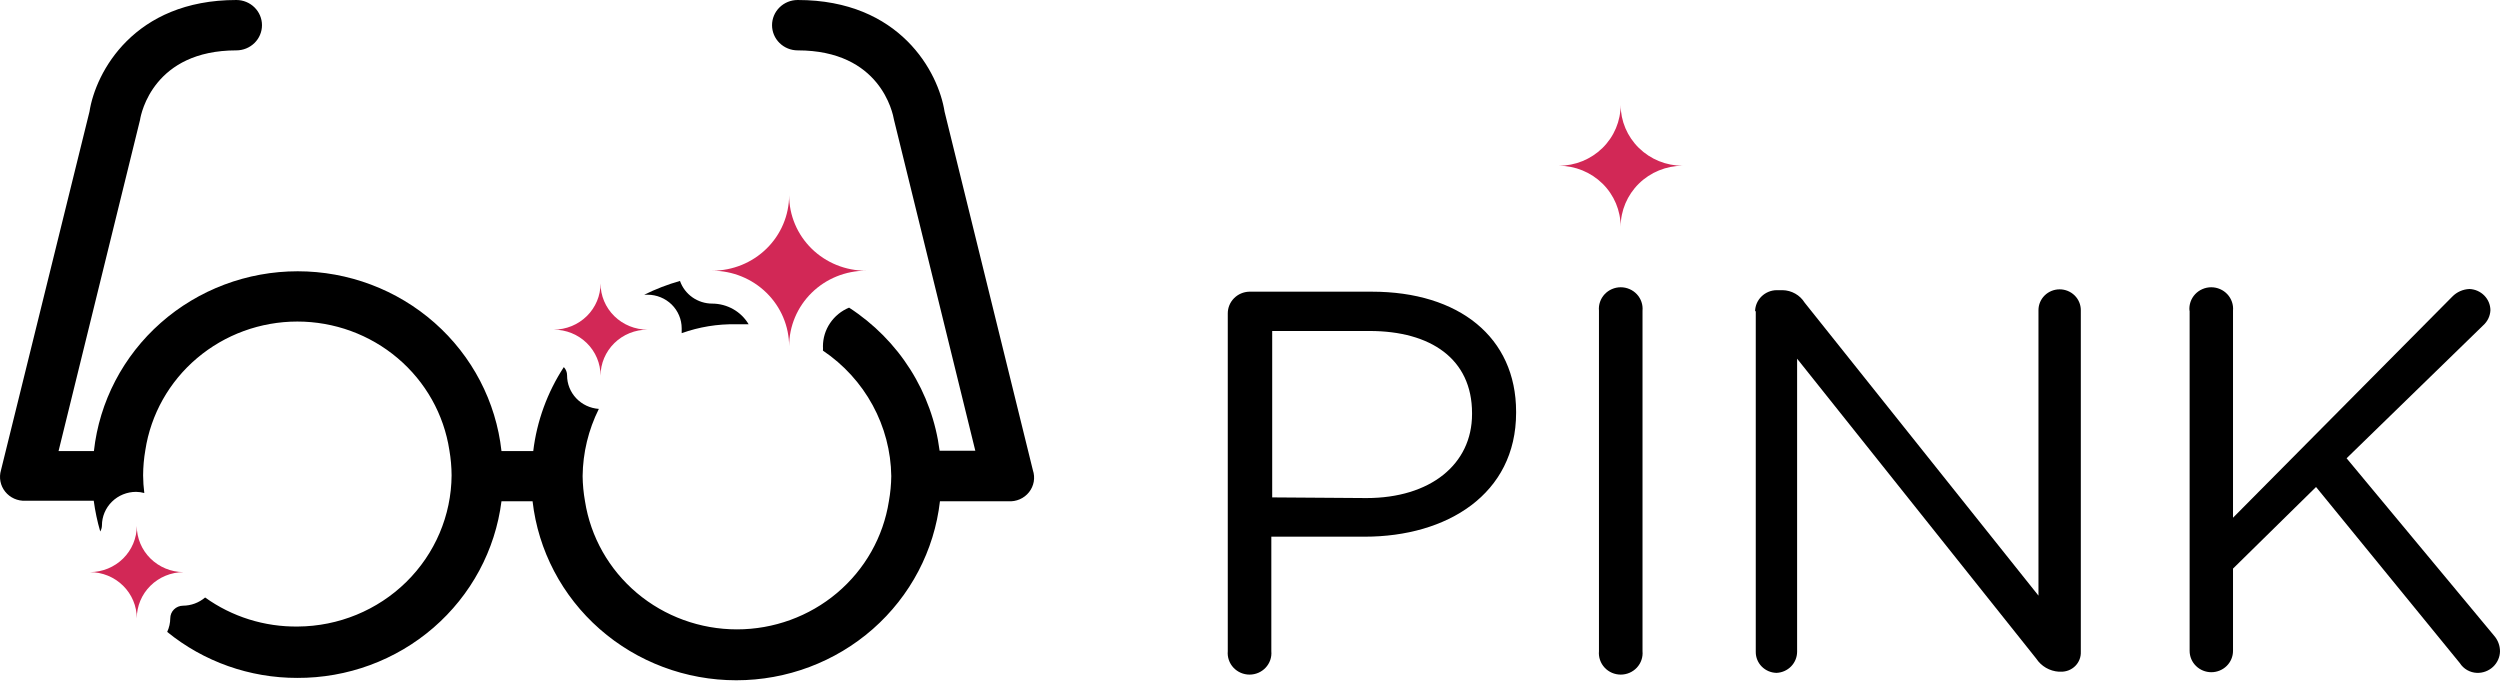
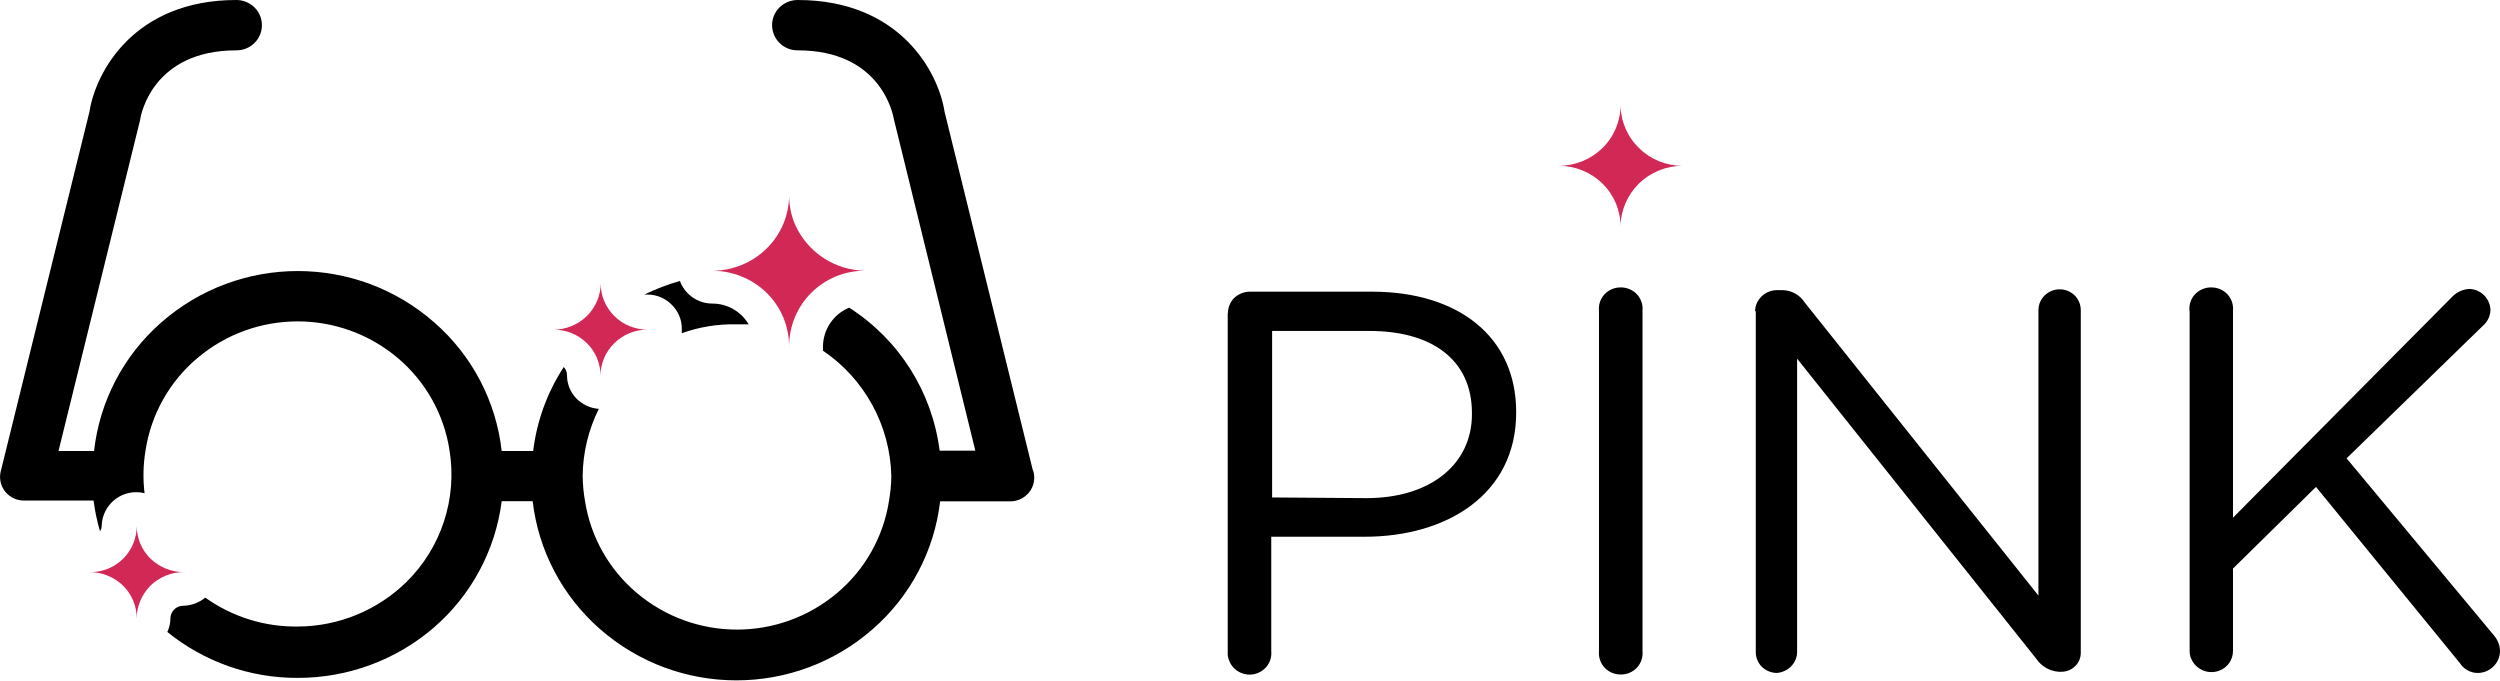
- <svg xmlns="http://www.w3.org/2000/svg" width="147" height="40" viewBox="0 0 147 40">
-   <path d="M72.193 18.425C72.193 18.092 72.326 17.773 72.562 17.535C72.799 17.297 73.12 17.159 73.459 17.151H80.67C85.783 17.151 89.147 19.827 89.147 24.211V24.27C89.147 29.069 85.07 31.557 80.248 31.557H74.754V38.291C74.77 38.466 74.749 38.642 74.692 38.808C74.634 38.974 74.543 39.127 74.422 39.256C74.302 39.386 74.155 39.489 73.992 39.56C73.829 39.63 73.652 39.667 73.474 39.667C73.295 39.667 73.119 39.63 72.956 39.56C72.793 39.489 72.646 39.386 72.525 39.256C72.405 39.127 72.313 38.974 72.256 38.808C72.199 38.642 72.177 38.466 72.193 38.291V18.425ZM80.349 29.286C84.095 29.286 86.556 27.311 86.556 24.349V24.29C86.556 21.111 84.135 19.462 80.53 19.462H74.805V29.247L80.349 29.286Z" />
-   <path d="M94.019 18.267C94.003 18.092 94.024 17.916 94.082 17.75C94.139 17.584 94.231 17.431 94.351 17.302C94.471 17.173 94.618 17.069 94.781 16.999C94.944 16.928 95.121 16.891 95.299 16.891C95.478 16.891 95.654 16.928 95.817 16.999C95.981 17.069 96.127 17.173 96.248 17.302C96.368 17.431 96.46 17.584 96.517 17.75C96.574 17.916 96.596 18.092 96.58 18.267V38.291C96.596 38.466 96.574 38.642 96.517 38.808C96.46 38.974 96.368 39.127 96.248 39.256C96.127 39.386 95.981 39.489 95.817 39.56C95.654 39.63 95.478 39.667 95.299 39.667C95.121 39.667 94.944 39.63 94.781 39.56C94.618 39.489 94.471 39.386 94.351 39.256C94.231 39.127 94.139 38.974 94.082 38.808C94.024 38.642 94.003 38.466 94.019 38.291V18.267Z" />
-   <path d="M103.199 18.297C103.206 17.97 103.343 17.659 103.579 17.429C103.815 17.199 104.132 17.067 104.464 17.062H104.816C105.077 17.067 105.332 17.137 105.559 17.265C105.785 17.392 105.975 17.574 106.111 17.793L119.862 35.023V18.237C119.862 17.913 119.993 17.601 120.226 17.372C120.46 17.142 120.777 17.013 121.107 17.013C121.437 17.013 121.754 17.142 121.988 17.372C122.221 17.601 122.352 17.913 122.352 18.237V38.331C122.358 38.484 122.332 38.636 122.275 38.778C122.219 38.921 122.134 39.051 122.025 39.16C121.916 39.269 121.785 39.355 121.641 39.413C121.497 39.47 121.343 39.499 121.187 39.496H121.057C120.79 39.478 120.531 39.399 120.301 39.265C120.071 39.131 119.876 38.947 119.731 38.726L105.67 21.091V38.331C105.667 38.649 105.541 38.954 105.317 39.184C105.093 39.413 104.788 39.55 104.464 39.565C104.136 39.56 103.823 39.427 103.593 39.196C103.363 38.965 103.236 38.654 103.239 38.331V18.297H103.199Z" />
-   <path d="M128.74 18.267C128.724 18.092 128.746 17.916 128.803 17.75C128.86 17.584 128.952 17.431 129.072 17.302C129.193 17.173 129.339 17.069 129.503 16.999C129.666 16.928 129.842 16.891 130.021 16.891C130.199 16.891 130.376 16.928 130.539 16.999C130.702 17.069 130.849 17.173 130.969 17.302C131.09 17.431 131.181 17.584 131.238 17.75C131.296 17.916 131.317 18.092 131.301 18.267V30.442L144.198 17.438C144.462 17.168 144.822 17.009 145.202 16.993C145.531 17.006 145.842 17.142 146.072 17.373C146.302 17.605 146.433 17.914 146.437 18.237C146.43 18.405 146.389 18.571 146.317 18.723C146.245 18.876 146.142 19.012 146.016 19.126L137.98 26.946L146.648 37.373C146.875 37.631 147 37.96 147 38.301C146.996 38.472 146.958 38.64 146.887 38.796C146.817 38.953 146.716 39.093 146.59 39.211C146.464 39.328 146.315 39.42 146.153 39.481C145.991 39.542 145.818 39.57 145.644 39.565C145.442 39.557 145.245 39.501 145.07 39.401C144.895 39.301 144.747 39.161 144.64 38.992L136.183 28.635L131.301 33.433V38.272C131.301 38.436 131.268 38.599 131.204 38.752C131.14 38.904 131.046 39.042 130.928 39.158C130.809 39.275 130.669 39.367 130.514 39.43C130.359 39.493 130.193 39.526 130.026 39.526C129.858 39.526 129.692 39.493 129.538 39.43C129.383 39.367 129.242 39.275 129.124 39.158C129.005 39.042 128.911 38.904 128.847 38.752C128.783 38.599 128.75 38.436 128.75 38.272V18.267H128.74Z" />
-   <path d="M98.94 9.746C97.975 9.746 97.049 9.369 96.365 8.699C95.682 8.029 95.297 7.12 95.294 6.171C95.294 7.119 94.911 8.028 94.229 8.699C93.547 9.369 92.623 9.746 91.658 9.746C92.623 9.748 93.548 10.127 94.23 10.799C94.911 11.471 95.294 12.381 95.294 13.33C95.297 12.38 95.682 11.47 96.365 10.798C97.048 10.127 97.974 9.748 98.94 9.746Z" fill="#D22856" />
-   <path d="M43.287 19.067C43.538 19.067 43.779 19.067 44.02 19.067C43.802 18.699 43.49 18.393 43.115 18.18C42.739 17.967 42.314 17.854 41.881 17.852C41.463 17.852 41.055 17.723 40.715 17.484C40.375 17.245 40.119 16.908 39.983 16.519C39.259 16.724 38.556 16.995 37.883 17.329H38.074C38.607 17.329 39.118 17.537 39.495 17.907C39.871 18.278 40.083 18.78 40.083 19.304C40.088 19.399 40.088 19.495 40.083 19.59C41.109 19.223 42.195 19.045 43.287 19.067Z" />
-   <path d="M60.733 27.647L55.541 6.566C55.179 4.246 52.929 0 46.903 0C46.503 0 46.12 0.156 45.837 0.434C45.555 0.712 45.396 1.088 45.396 1.481C45.396 1.874 45.555 2.251 45.837 2.528C46.12 2.806 46.503 2.962 46.903 2.962C51.774 2.962 52.497 6.645 52.568 7.05L57.348 26.502H55.249C55.032 24.805 54.444 23.174 53.525 21.722C52.606 20.27 51.378 19.031 49.926 18.089C49.471 18.277 49.083 18.593 48.81 18.997C48.536 19.401 48.39 19.875 48.389 20.36C48.395 20.446 48.395 20.531 48.389 20.617C49.611 21.44 50.613 22.54 51.312 23.824C52.011 25.107 52.387 26.537 52.407 27.993C52.401 28.489 52.354 28.985 52.266 29.474C51.938 31.571 50.856 33.484 49.217 34.866C47.579 36.247 45.491 37.007 43.332 37.007C41.173 37.007 39.086 36.247 37.447 34.866C35.809 33.484 34.727 31.571 34.398 29.474C34.311 28.985 34.264 28.489 34.258 27.993C34.273 26.623 34.599 25.274 35.212 24.043C34.704 24.008 34.228 23.785 33.881 23.418C33.535 23.052 33.342 22.569 33.344 22.068C33.345 21.889 33.277 21.716 33.153 21.585C32.181 23.075 31.566 24.763 31.355 26.521H29.487C29.166 23.617 27.766 20.932 25.554 18.981C23.343 17.03 20.476 15.951 17.504 15.951C14.533 15.951 11.666 17.03 9.455 18.981C7.243 20.932 5.843 23.617 5.522 26.521H3.443L8.234 7.05C8.294 6.645 9.047 2.962 13.899 2.962C14.298 2.962 14.681 2.806 14.964 2.528C15.246 2.251 15.405 1.874 15.405 1.481C15.405 1.088 15.246 0.712 14.964 0.434C14.681 0.156 14.298 0 13.899 0C7.872 0 5.623 4.246 5.261 6.566L0.058 27.647C-0.006 27.862 -0.017 28.088 0.026 28.308C0.068 28.528 0.164 28.734 0.305 28.91C0.445 29.086 0.627 29.226 0.834 29.319C1.041 29.412 1.267 29.455 1.495 29.444H5.512C5.594 30.055 5.721 30.659 5.894 31.251C5.957 31.143 5.992 31.021 5.994 30.896C5.994 30.372 6.206 29.87 6.583 29.499C6.959 29.129 7.47 28.921 8.003 28.921C8.166 28.923 8.328 28.946 8.485 28.99C8.441 28.646 8.418 28.3 8.415 27.953C8.417 27.457 8.461 26.962 8.545 26.472C8.867 24.368 9.946 22.447 11.587 21.059C13.227 19.67 15.32 18.907 17.484 18.907C19.649 18.907 21.742 19.67 23.382 21.059C25.022 22.447 26.102 24.368 26.423 26.472C26.508 26.962 26.551 27.457 26.554 27.953C26.538 30.305 25.581 32.557 23.889 34.22C22.197 35.883 19.907 36.824 17.515 36.84C15.556 36.866 13.642 36.267 12.061 35.132C11.698 35.441 11.235 35.613 10.755 35.615C10.557 35.618 10.368 35.697 10.229 35.836C10.09 35.974 10.012 36.161 10.012 36.356C10.009 36.632 9.947 36.905 9.831 37.156C11.98 38.907 14.684 39.864 17.474 39.861C20.422 39.874 23.273 38.824 25.486 36.91C27.7 34.995 29.123 32.35 29.487 29.474H31.315C31.646 32.369 33.05 35.043 35.259 36.985C37.469 38.927 40.328 40 43.292 40C46.256 40 49.115 38.927 51.325 36.985C53.534 35.043 54.938 32.369 55.269 29.474H59.287C59.519 29.49 59.752 29.45 59.965 29.357C60.177 29.264 60.364 29.121 60.507 28.94C60.65 28.76 60.745 28.547 60.785 28.322C60.824 28.096 60.806 27.864 60.733 27.647Z" />
-   <path d="M50.92 15.917C50.327 15.918 49.74 15.805 49.191 15.582C48.643 15.36 48.145 15.034 47.725 14.622C47.305 14.21 46.972 13.721 46.745 13.182C46.518 12.644 46.401 12.066 46.401 11.483C46.398 12.66 45.921 13.788 45.073 14.619C44.226 15.45 43.078 15.917 41.881 15.917C43.079 15.919 44.227 16.389 45.074 17.221C45.921 18.054 46.398 19.183 46.401 20.36C46.401 19.182 46.877 18.052 47.724 17.218C48.572 16.385 49.722 15.917 50.92 15.917Z" fill="#D22856" />
-   <path d="M38.074 19.383C37.342 19.383 36.639 19.097 36.121 18.587C35.603 18.078 35.312 17.387 35.312 16.667C35.312 17.386 35.023 18.075 34.507 18.584C33.991 19.093 33.291 19.38 32.56 19.383C33.29 19.383 33.99 19.668 34.506 20.175C35.022 20.682 35.312 21.371 35.312 22.088C35.315 21.37 35.607 20.682 36.125 20.174C36.643 19.667 37.344 19.383 38.074 19.383Z" fill="#D22856" />
-   <path d="M10.785 33.641C10.056 33.636 9.359 33.347 8.845 32.838C8.331 32.33 8.043 31.642 8.043 30.925C8.043 31.644 7.753 32.333 7.238 32.842C6.722 33.351 6.022 33.638 5.291 33.641C6.022 33.643 6.722 33.931 7.238 34.44C7.753 34.948 8.043 35.638 8.043 36.356C8.043 35.639 8.331 34.952 8.845 34.443C9.359 33.934 10.056 33.646 10.785 33.641Z" fill="#D22856" />
+ <svg xmlns="http://www.w3.org/2000/svg" id="logo-pink-desktop" width="147" height="40">
+   <path d="M72.2 18.42c0-.33.13-.65.36-.89.24-.23.56-.37.9-.38h7.21c5.11 0 8.48 2.68 8.48 7.06v.06c0 4.8-4.08 7.29-8.9 7.29h-5.5v6.73a1.24 1.24 0 0 1-.33.97 1.29 1.29 0 0 1-1.46.3 1.29 1.29 0 0 1-.7-.75 1.24 1.24 0 0 1-.07-.52V18.42Zm8.15 10.87c3.75 0 6.2-1.98 6.2-4.94v-.06c0-3.18-2.41-4.83-6.02-4.83H74.8v9.79l5.55.04Z" />
+   <path d="M94.02 18.27a1.24 1.24 0 0 1 .33-.97 1.29 1.29 0 0 1 .95-.4 1.3 1.3 0 0 1 .95.4 1.26 1.26 0 0 1 .33.97v20.02a1.25 1.25 0 0 1-.33.97 1.28 1.28 0 0 1-.95.4 1.3 1.3 0 0 1-.95-.4 1.26 1.26 0 0 1-.33-.97V18.27Z" />
+   <path d="M103.2 18.3c0-.33.14-.64.38-.87.23-.23.55-.36.88-.37h.36a1.58 1.58 0 0 1 1.3.73l13.74 17.23V18.24c0-.33.13-.64.37-.87a1.26 1.26 0 0 1 1.76 0c.23.23.36.54.36.87v20.1a1.09 1.09 0 0 1-.32.82 1.15 1.15 0 0 1-.84.34h-.13a1.74 1.74 0 0 1-1.33-.77l-14.06-17.64v17.24c0 .32-.13.62-.35.85-.23.23-.53.37-.86.39a1.3 1.3 0 0 1-.87-.37 1.21 1.21 0 0 1-.35-.87V18.3h-.04Z" />
+   <path d="M128.74 18.27a1.24 1.24 0 0 1 .33-.97 1.29 1.29 0 0 1 .95-.4 1.3 1.3 0 0 1 .95.4 1.25 1.25 0 0 1 .33.97v12.17l12.9-13a1.5 1.5 0 0 1 1-.45 1.28 1.28 0 0 1 1.24 1.25 1.26 1.26 0 0 1-.42.89l-8.04 7.82 8.67 10.42c.22.26.35.59.35.93a1.27 1.27 0 0 1-.41.91 1.32 1.32 0 0 1-.95.36 1.26 1.26 0 0 1-1-.58l-8.46-10.36-4.88 4.8v4.84a1.24 1.24 0 0 1-.79 1.16 1.3 1.3 0 0 1-1.66-.68c-.07-.15-.1-.31-.1-.48v-20h-.01Z" />
+   <path d="M98.94 9.75c-.97 0-1.9-.38-2.57-1.05a3.55 3.55 0 0 1-1.08-2.53c0 .95-.38 1.86-1.06 2.53a3.67 3.67 0 0 1-2.57 1.05c.96 0 1.89.38 2.57 1.05a3.55 3.55 0 0 1 1.06 2.53c0-.95.4-1.86 1.07-2.53a3.69 3.69 0 0 1 2.58-1.05Z" fill="#D22856" />
+   <path d="M43.29 19.07h.73a2.47 2.47 0 0 0-2.14-1.22 2.03 2.03 0 0 1-1.9-1.33c-.72.2-1.42.48-2.1.8h.2a2 2 0 0 1 1.41.59c.38.37.6.87.6 1.4v.28a8.98 8.98 0 0 1 3.2-.52Z" />
+   <path d="M60.73 27.65 55.54 6.57C55.18 4.25 52.93 0 46.9 0c-.4 0-.78.16-1.06.43a1.47 1.47 0 0 0 0 2.1c.28.28.66.43 1.06.43 4.87 0 5.6 3.69 5.67 4.09l4.78 19.45h-2.1a11.72 11.72 0 0 0-5.32-8.41 2.5 2.5 0 0 0-1.54 2.27 2 2 0 0 1 0 .26 9.15 9.15 0 0 1 4.02 7.37c0 .5-.06 1-.14 1.48a8.85 8.85 0 0 1-3.05 5.4 9.13 9.13 0 0 1-11.77 0 8.85 8.85 0 0 1-3.05-5.4 9.03 9.03 0 0 1-.14-1.48 9.1 9.1 0 0 1 .95-3.95c-.5-.03-.98-.26-1.33-.62a1.96 1.96 0 0 1-.54-1.35.7.7 0 0 0-.19-.49 11.57 11.57 0 0 0-1.8 4.94H29.5a11.78 11.78 0 0 0-3.94-7.54 12.17 12.17 0 0 0-16.1 0 11.78 11.78 0 0 0-3.93 7.54H3.44l4.8-19.47c.05-.4.8-4.09 5.66-4.09.4 0 .78-.15 1.06-.43a1.47 1.47 0 0 0 0-2.1A1.52 1.52 0 0 0 13.9 0C7.87 0 5.62 4.25 5.26 6.57L.06 27.65A1.38 1.38 0 0 0 .3 28.9a1.42 1.42 0 0 0 1.2.53h4c.08.61.21 1.22.38 1.81.07-.1.1-.23.1-.35A2.03 2.03 0 0 1 8.5 29a8.84 8.84 0 0 1 .06-2.53 8.85 8.85 0 0 1 3.04-5.41 9.13 9.13 0 0 1 11.8 0 8.85 8.85 0 0 1 3.03 5.41 8.87 8.87 0 0 1-2.53 7.75 9.18 9.18 0 0 1-6.38 2.62 9.15 9.15 0 0 1-5.45-1.7c-.36.3-.83.47-1.3.48-.2 0-.4.08-.53.22a.73.73 0 0 0-.22.52c0 .27-.06.54-.18.8a12.09 12.09 0 0 0 7.64 2.7c2.95.01 5.8-1.04 8.02-2.95a11.79 11.79 0 0 0 4-7.44h1.82c.34 2.9 1.74 5.57 3.95 7.51a12.17 12.17 0 0 0 16.06 0 11.78 11.78 0 0 0 3.95-7.5h4.02a1.44 1.44 0 0 0 1.22-.54 1.38 1.38 0 0 0 .22-1.3Z" />
+   <path d="M50.92 15.92a4.58 4.58 0 0 1-4.18-2.74 4.37 4.37 0 0 1-.34-1.7 4.4 4.4 0 0 1-1.33 3.14c-.84.83-2 1.3-3.19 1.3 1.2 0 2.35.47 3.2 1.3a4.42 4.42 0 0 1 1.32 3.14 4.44 4.44 0 0 1 4.52-4.44Z" fill="#D22856" />
+   <path d="M38.07 19.38c-.73 0-1.43-.28-1.95-.8a2.7 2.7 0 0 1-.8-1.91c0 .72-.3 1.4-.81 1.91-.52.51-1.22.8-1.95.8.73 0 1.43.29 1.95.8.51.5.8 1.2.8 1.9 0-.71.3-1.4.81-1.9.52-.51 1.22-.8 1.95-.8Z" fill="#D22856" />
+   <path d="M10.79 33.64c-.73 0-1.43-.3-1.95-.8a2.7 2.7 0 0 1-.8-1.91 2.71 2.71 0 0 1-2.75 2.71c.73 0 1.43.3 1.95.8.51.5.8 1.2.8 1.92 0-.72.3-1.4.8-1.92.52-.5 1.22-.8 1.95-.8Z" fill="#D22856" />
</svg>
